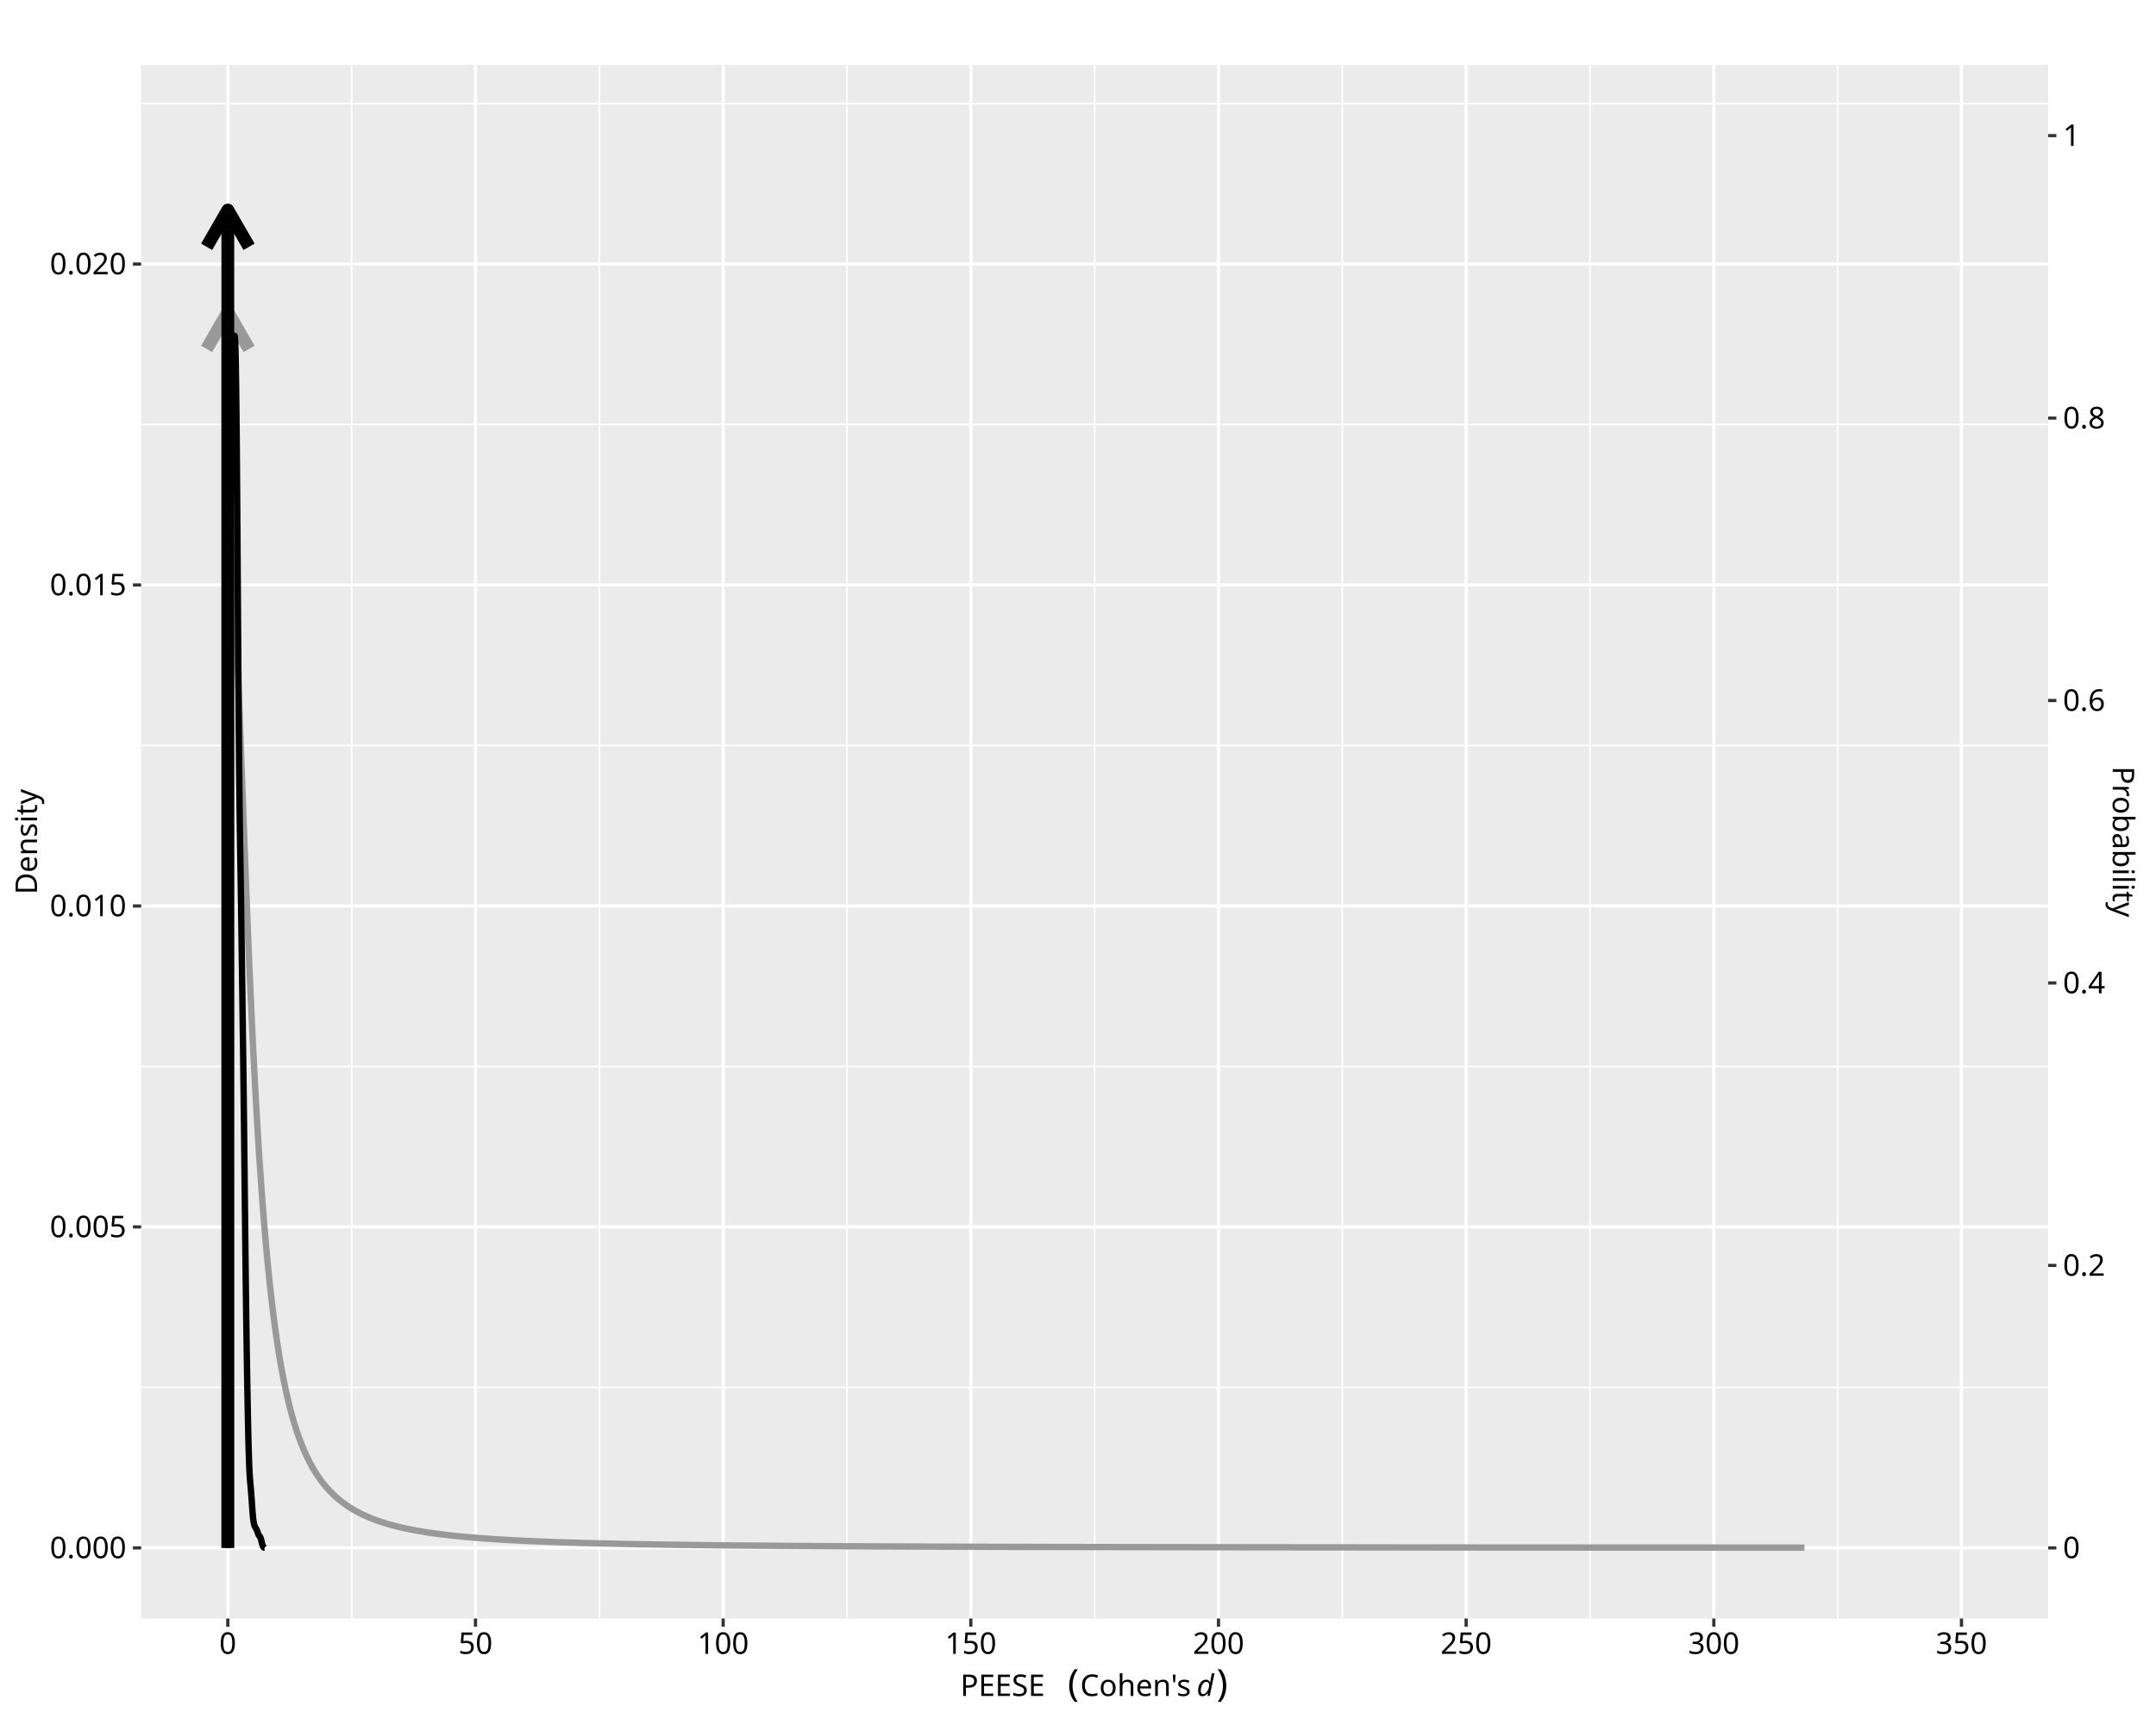
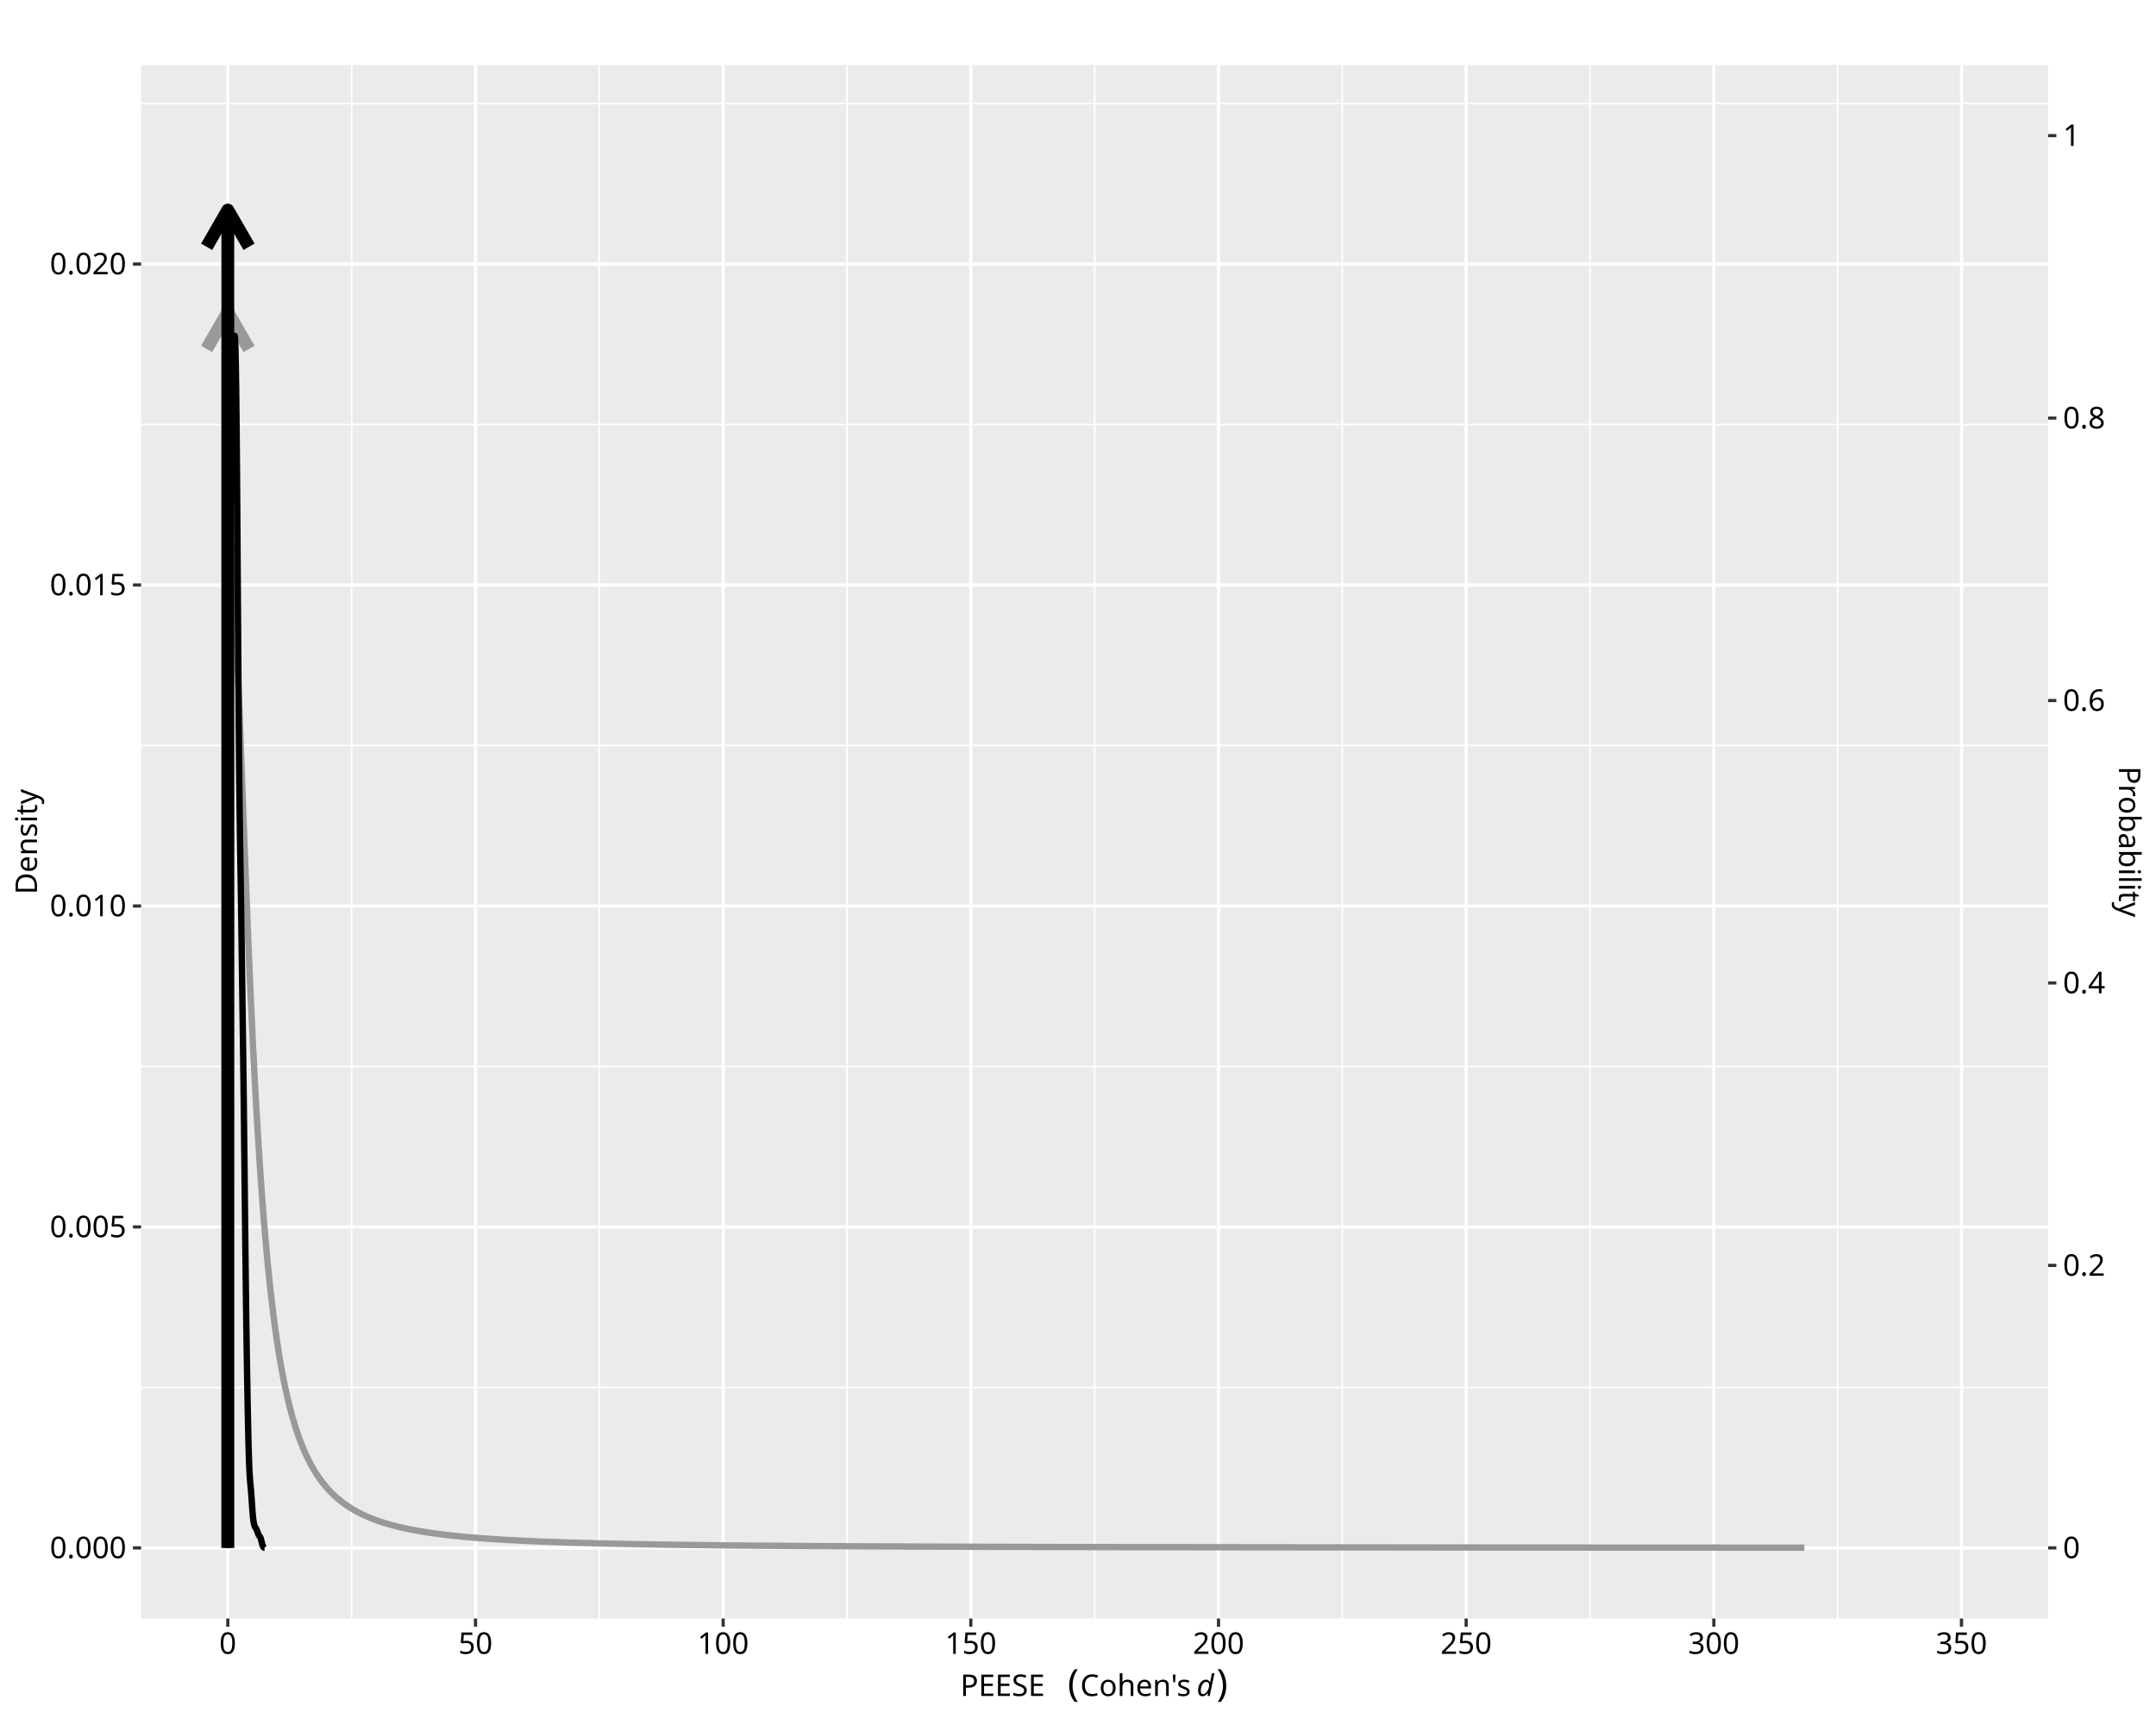
<svg xmlns="http://www.w3.org/2000/svg" class="svglite" data-engine-version="2.0" width="720.00pt" height="576.00pt" viewBox="0 0 720.00 576.00">
  <defs>
    <style type="text/css">
    .svglite line, .svglite polyline, .svglite polygon, .svglite path, .svglite rect, .svglite circle {
      fill: none;
      stroke: #000000;
      stroke-linecap: round;
      stroke-linejoin: round;
      stroke-miterlimit: 10.00;
    }
  </style>
  </defs>
  <rect width="100%" height="100%" style="stroke: none; fill: #FFFFFF;" />
  <defs>
    <clipPath id="cpMC4wMHw3MjAuMDB8MC4wMHw1NzYuMDA=">
      <rect x="0.00" y="0.00" width="720.00" height="576.00" />
    </clipPath>
  </defs>
  <g clip-path="url(#cpMC4wMHw3MjAuMDB8MC4wMHw1NzYuMDA=)">
-     <rect x="0" y="0.00" width="720.00" height="576.00" style="stroke-width: 1.07; stroke: #FFFFFF; fill: #FFFFFF;" />
+     <rect x="0.00" y="0.00" width="720.00" height="576.00" style="stroke-width: 1.07; stroke: #FFFFFF; fill: #FFFFFF;" />
  </g>
  <defs>
    <clipPath id="cpNDcuMTN8NjgzLjk5fDIxLjcxfDU0MC40NA==">
      <rect x="47.13" y="21.71" width="636.85" height="518.73" />
    </clipPath>
  </defs>
  <g clip-path="url(#cpNDcuMTN8NjgzLjk5fDIxLjcxfDU0MC40NA==)">
    <rect x="47.13" y="21.71" width="636.85" height="518.73" style="stroke-width: 1.07; stroke: none; fill: #EBEBEB;" />
    <polyline points="47.13,463.27 683.99,463.27 " style="stroke-width: 0.53; stroke: #FFFFFF; stroke-linecap: butt;" />
    <polyline points="47.13,356.10 683.99,356.10 " style="stroke-width: 0.53; stroke: #FFFFFF; stroke-linecap: butt;" />
    <polyline points="47.13,248.92 683.99,248.92 " style="stroke-width: 0.53; stroke: #FFFFFF; stroke-linecap: butt;" />
    <polyline points="47.13,141.75 683.99,141.75 " style="stroke-width: 0.53; stroke: #FFFFFF; stroke-linecap: butt;" />
    <polyline points="47.13,34.57 683.99,34.57 " style="stroke-width: 0.53; stroke: #FFFFFF; stroke-linecap: butt;" />
    <polyline points="117.44,540.44 117.44,21.71 " style="stroke-width: 0.53; stroke: #FFFFFF; stroke-linecap: butt;" />
    <polyline points="200.15,540.44 200.15,21.71 " style="stroke-width: 0.53; stroke: #FFFFFF; stroke-linecap: butt;" />
    <polyline points="282.85,540.44 282.85,21.71 " style="stroke-width: 0.53; stroke: #FFFFFF; stroke-linecap: butt;" />
    <polyline points="365.56,540.44 365.56,21.71 " style="stroke-width: 0.53; stroke: #FFFFFF; stroke-linecap: butt;" />
    <polyline points="448.27,540.44 448.27,21.71 " style="stroke-width: 0.53; stroke: #FFFFFF; stroke-linecap: butt;" />
    <polyline points="530.98,540.44 530.98,21.71 " style="stroke-width: 0.53; stroke: #FFFFFF; stroke-linecap: butt;" />
    <polyline points="613.69,540.44 613.69,21.71 " style="stroke-width: 0.53; stroke: #FFFFFF; stroke-linecap: butt;" />
    <polyline points="47.13,516.86 683.99,516.86 " style="stroke-width: 1.07; stroke: #FFFFFF; stroke-linecap: butt;" />
    <polyline points="47.13,409.68 683.99,409.68 " style="stroke-width: 1.07; stroke: #FFFFFF; stroke-linecap: butt;" />
    <polyline points="47.13,302.51 683.99,302.51 " style="stroke-width: 1.07; stroke: #FFFFFF; stroke-linecap: butt;" />
    <polyline points="47.13,195.33 683.99,195.33 " style="stroke-width: 1.07; stroke: #FFFFFF; stroke-linecap: butt;" />
    <polyline points="47.13,88.16 683.99,88.16 " style="stroke-width: 1.07; stroke: #FFFFFF; stroke-linecap: butt;" />
    <polyline points="76.08,540.44 76.08,21.71 " style="stroke-width: 1.07; stroke: #FFFFFF; stroke-linecap: butt;" />
    <polyline points="158.79,540.44 158.79,21.71 " style="stroke-width: 1.07; stroke: #FFFFFF; stroke-linecap: butt;" />
    <polyline points="241.50,540.44 241.50,21.71 " style="stroke-width: 1.07; stroke: #FFFFFF; stroke-linecap: butt;" />
    <polyline points="324.21,540.44 324.21,21.71 " style="stroke-width: 1.07; stroke: #FFFFFF; stroke-linecap: butt;" />
    <polyline points="406.92,540.44 406.92,21.71 " style="stroke-width: 1.07; stroke: #FFFFFF; stroke-linecap: butt;" />
    <polyline points="489.62,540.44 489.62,21.71 " style="stroke-width: 1.07; stroke: #FFFFFF; stroke-linecap: butt;" />
    <polyline points="572.33,540.44 572.33,21.71 " style="stroke-width: 1.07; stroke: #FFFFFF; stroke-linecap: butt;" />
    <polyline points="655.04,540.44 655.04,21.71 " style="stroke-width: 1.07; stroke: #FFFFFF; stroke-linecap: butt;" />
    <polyline points="76.08,516.86 76.08,175.71 76.61,177.09 77.14,181.16 77.66,187.74 78.19,196.52 78.72,207.15 79.24,219.22 79.77,232.32 80.30,246.07 80.83,260.14 81.35,274.23 81.88,288.10 82.41,301.58 82.93,314.54 83.46,326.89 83.99,338.58 84.51,349.58 85.04,359.89 85.57,369.53 86.10,378.50 86.62,386.85 87.15,394.61 87.68,401.81 88.20,408.49 88.73,414.68 89.26,420.43 89.79,425.76 90.31,430.71 90.84,435.31 91.37,439.58 91.89,443.56 92.42,447.26 92.95,450.72 93.47,453.94 94.00,456.94 94.53,459.75 95.06,462.38 95.58,464.84 96.11,467.15 96.64,469.32 97.16,471.35 97.69,473.26 98.22,475.06 98.74,476.76 99.27,478.36 99.80,479.87 100.33,481.29 100.85,482.64 101.38,483.91 101.91,485.12 102.43,486.26 102.96,487.35 103.49,488.38 104.01,489.36 104.54,490.29 105.07,491.17 105.60,492.02 106.12,492.82 106.65,493.59 107.18,494.32 107.70,495.01 108.23,495.68 108.76,496.32 109.28,496.93 109.81,497.51 110.34,498.07 110.87,498.60 111.39,499.12 111.92,499.61 112.45,500.08 112.97,500.53 113.50,500.97 114.03,501.39 114.56,501.79 115.08,502.18 115.61,502.55 116.14,502.91 116.66,503.25 117.19,503.59 117.72,503.91 118.24,504.22 118.77,504.52 119.30,504.81 119.83,505.08 120.35,505.35 120.88,505.61 121.41,505.86 121.93,506.11 122.46,506.34 122.99,506.57 123.51,506.79 124.04,507.01 124.57,507.21 125.10,507.41 125.62,507.61 126.15,507.80 126.68,507.98 127.20,508.16 127.73,508.33 128.26,508.50 128.78,508.66 129.31,508.82 129.84,508.97 130.37,509.12 130.89,509.26 131.42,509.40 131.95,509.54 132.47,509.68 133.00,509.80 133.53,509.93 134.06,510.05 134.58,510.17 135.11,510.29 135.64,510.40 136.16,510.51 136.69,510.62 137.22,510.73 137.74,510.83 138.27,510.93 138.80,511.03 139.33,511.12 139.85,511.22 140.38,511.31 140.91,511.39 141.43,511.48 141.96,511.57 142.49,511.65 143.01,511.73 143.54,511.81 144.07,511.88 144.60,511.96 145.12,512.03 145.65,512.10 146.18,512.17 146.70,512.24 147.23,512.31 147.76,512.38 148.28,512.44 148.81,512.50 149.34,512.57 149.87,512.63 150.39,512.68 150.92,512.74 151.45,512.80 151.97,512.85 152.50,512.91 153.03,512.96 153.55,513.01 154.08,513.07 154.61,513.12 155.14,513.17 155.66,513.21 156.19,513.26 156.72,513.31 157.24,513.35 157.77,513.40 158.30,513.44 158.83,513.48 159.35,513.53 159.88,513.57 160.41,513.61 160.93,513.65 161.46,513.69 161.99,513.73 162.51,513.76 163.04,513.80 163.57,513.84 164.10,513.87 164.62,513.91 165.15,513.94 165.68,513.98 166.20,514.01 166.73,514.04 167.26,514.07 167.78,514.11 168.31,514.14 168.84,514.17 169.37,514.20 169.89,514.23 170.42,514.26 170.95,514.29 171.47,514.31 172.00,514.34 172.53,514.37 173.05,514.40 173.58,514.42 174.11,514.45 174.64,514.47 175.16,514.50 175.69,514.52 176.22,514.55 176.74,514.57 177.27,514.60 177.80,514.62 178.32,514.64 178.85,514.66 179.38,514.69 179.91,514.71 180.43,514.73 180.96,514.75 181.49,514.77 182.01,514.79 182.54,514.81 183.07,514.83 183.60,514.85 184.12,514.87 184.65,514.89 185.18,514.91 185.70,514.93 186.23,514.95 186.76,514.96 187.28,514.98 187.81,515.00 188.34,515.02 188.87,515.03 189.39,515.05 189.92,515.07 190.45,515.08 190.97,515.10 191.50,515.12 192.03,515.13 192.55,515.15 193.08,515.16 193.61,515.18 194.14,515.19 194.66,515.21 195.19,515.22 195.72,515.24 196.24,515.25 196.77,515.26 197.30,515.28 197.82,515.29 198.35,515.31 198.88,515.32 199.41,515.33 199.93,515.34 200.46,515.36 200.99,515.37 201.51,515.38 202.04,515.39 202.57,515.41 203.09,515.42 203.62,515.43 204.15,515.44 204.68,515.45 205.20,515.47 205.73,515.48 206.26,515.49 206.78,515.50 207.31,515.51 207.84,515.52 208.37,515.53 208.89,515.54 209.42,515.55 209.95,515.56 210.47,515.57 211.00,515.58 211.53,515.59 212.05,515.60 212.58,515.61 213.11,515.62 213.64,515.63 214.16,515.64 214.69,515.65 215.22,515.66 215.74,515.67 216.27,515.68 216.80,515.68 217.32,515.69 217.85,515.70 218.38,515.71 218.91,515.72 219.43,515.73 219.96,515.74 220.49,515.74 221.01,515.75 221.54,515.76 222.07,515.77 222.59,515.78 223.12,515.78 223.65,515.79 224.18,515.80 224.70,515.81 225.23,515.81 225.76,515.82 226.28,515.83 226.81,515.84 227.34,515.84 227.86,515.85 228.39,515.86 228.92,515.86 229.45,515.87 229.97,515.88 230.50,515.88 231.03,515.89 231.55,515.90 232.08,515.90 232.61,515.91 233.14,515.92 233.66,515.92 234.19,515.93 234.72,515.93 235.24,515.94 235.77,515.95 236.30,515.95 236.82,515.96 237.35,515.96 237.88,515.97 238.41,515.98 238.93,515.98 239.46,515.99 239.99,515.99 240.51,516.00 241.04,516.00 241.57,516.01 242.09,516.01 242.62,516.02 243.15,516.03 243.68,516.03 244.20,516.04 244.73,516.04 245.26,516.05 245.78,516.05 246.31,516.06 246.84,516.06 247.36,516.07 247.89,516.07 248.42,516.08 248.95,516.08 249.47,516.08 250.00,516.09 250.53,516.09 251.05,516.10 251.58,516.10 252.11,516.11 252.63,516.11 253.16,516.12 253.69,516.12 254.22,516.13 254.74,516.13 255.27,516.13 255.80,516.14 256.32,516.14 256.85,516.15 257.38,516.15 257.91,516.15 258.43,516.16 258.96,516.16 259.49,516.17 260.01,516.17 260.54,516.17 261.07,516.18 261.59,516.18 262.12,516.19 262.65,516.19 263.18,516.19 263.70,516.20 264.23,516.20 264.76,516.20 265.28,516.21 265.81,516.21 266.34,516.22 266.86,516.22 267.39,516.22 267.92,516.23 268.45,516.23 268.97,516.23 269.50,516.24 270.03,516.24 270.55,516.24 271.08,516.25 271.61,516.25 272.13,516.25 272.66,516.26 273.19,516.26 273.72,516.26 274.24,516.27 274.77,516.27 275.30,516.27 275.82,516.28 276.35,516.28 276.88,516.28 277.40,516.28 277.93,516.29 278.46,516.29 278.99,516.29 279.51,516.30 280.04,516.30 280.57,516.30 281.09,516.30 281.62,516.31 282.15,516.31 282.68,516.31 283.20,516.32 283.73,516.32 284.26,516.32 284.78,516.32 285.31,516.33 285.84,516.33 286.36,516.33 286.89,516.33 287.42,516.34 287.95,516.34 288.47,516.34 289.00,516.35 289.53,516.35 290.05,516.35 290.58,516.35 291.11,516.36 291.63,516.36 292.16,516.36 292.69,516.36 293.22,516.36 293.74,516.37 294.27,516.37 294.80,516.37 295.32,516.37 295.85,516.38 296.38,516.38 296.90,516.38 297.43,516.38 297.96,516.39 298.49,516.39 299.01,516.39 299.54,516.39 300.07,516.39 300.59,516.40 301.12,516.40 301.65,516.40 302.17,516.40 302.70,516.41 303.23,516.41 303.76,516.41 304.28,516.41 304.81,516.41 305.34,516.42 305.86,516.42 306.39,516.42 306.92,516.42 307.45,516.42 307.97,516.43 308.50,516.43 309.03,516.43 309.55,516.43 310.08,516.43 310.61,516.44 311.13,516.44 311.66,516.44 312.19,516.44 312.72,516.44 313.24,516.44 313.77,516.45 314.30,516.45 314.82,516.45 315.35,516.45 315.88,516.45 316.40,516.46 316.93,516.46 317.46,516.46 317.99,516.46 318.51,516.46 319.04,516.46 319.57,516.47 320.09,516.47 320.62,516.47 321.15,516.47 321.67,516.47 322.20,516.47 322.73,516.48 323.26,516.48 323.78,516.48 324.31,516.48 324.84,516.48 325.36,516.48 325.89,516.49 326.42,516.49 326.94,516.49 327.47,516.49 328.00,516.49 328.53,516.49 329.05,516.49 329.58,516.50 330.11,516.50 330.63,516.50 331.16,516.50 331.69,516.50 332.22,516.50 332.74,516.51 333.27,516.51 333.80,516.51 334.32,516.51 334.85,516.51 335.38,516.51 335.90,516.51 336.43,516.52 336.96,516.52 337.49,516.52 338.01,516.52 338.54,516.52 339.07,516.52 339.59,516.52 340.12,516.52 340.65,516.53 341.17,516.53 341.70,516.53 342.23,516.53 342.76,516.53 343.28,516.53 343.81,516.53 344.34,516.54 344.86,516.54 345.39,516.54 345.92,516.54 346.44,516.54 346.97,516.54 347.50,516.54 348.03,516.54 348.55,516.55 349.08,516.55 349.61,516.55 350.13,516.55 350.66,516.55 351.19,516.55 351.71,516.55 352.24,516.55 352.77,516.55 353.30,516.56 353.82,516.56 354.35,516.56 354.88,516.56 355.40,516.56 355.93,516.56 356.46,516.56 356.99,516.56 357.51,516.56 358.04,516.57 358.57,516.57 359.09,516.57 359.62,516.57 360.15,516.57 360.67,516.57 361.20,516.57 361.73,516.57 362.26,516.57 362.78,516.58 363.31,516.58 363.84,516.58 364.36,516.58 364.89,516.58 365.42,516.58 365.94,516.58 366.47,516.58 367.00,516.58 367.53,516.58 368.05,516.59 368.58,516.59 369.11,516.59 369.63,516.59 370.16,516.59 370.69,516.59 371.21,516.59 371.74,516.59 372.27,516.59 372.80,516.59 373.32,516.60 373.85,516.60 374.38,516.60 374.90,516.60 375.43,516.60 375.96,516.60 376.48,516.60 377.01,516.60 377.54,516.60 378.07,516.60 378.59,516.60 379.12,516.61 379.65,516.61 380.17,516.61 380.70,516.61 381.23,516.61 381.76,516.61 382.28,516.61 382.81,516.61 383.34,516.61 383.86,516.61 384.39,516.61 384.92,516.61 385.44,516.62 385.97,516.62 386.50,516.62 387.03,516.62 387.55,516.62 388.08,516.62 388.61,516.62 389.13,516.62 389.66,516.62 390.19,516.62 390.71,516.62 391.24,516.62 391.77,516.63 392.30,516.63 392.82,516.63 393.35,516.63 393.88,516.63 394.40,516.63 394.93,516.63 395.46,516.63 395.98,516.63 396.51,516.63 397.04,516.63 397.57,516.63 398.09,516.63 398.62,516.64 399.15,516.64 399.67,516.64 400.20,516.64 400.73,516.64 401.25,516.64 401.78,516.64 402.31,516.64 402.84,516.64 403.36,516.64 403.89,516.64 404.42,516.64 404.94,516.64 405.47,516.64 406.00,516.64 406.53,516.65 407.05,516.65 407.58,516.65 408.11,516.65 408.63,516.65 409.16,516.65 409.69,516.65 410.21,516.65 410.74,516.65 411.27,516.65 411.80,516.65 412.32,516.65 412.85,516.65 413.38,516.65 413.90,516.65 414.43,516.66 414.96,516.66 415.48,516.66 416.01,516.66 416.54,516.66 417.07,516.66 417.59,516.66 418.12,516.66 418.65,516.66 419.17,516.66 419.70,516.66 420.23,516.66 420.75,516.66 421.28,516.66 421.81,516.66 422.34,516.66 422.86,516.67 423.39,516.67 423.92,516.67 424.44,516.67 424.97,516.67 425.50,516.67 426.03,516.67 426.55,516.67 427.08,516.67 427.61,516.67 428.13,516.67 428.66,516.67 429.19,516.67 429.71,516.67 430.24,516.67 430.77,516.67 431.30,516.67 431.82,516.67 432.35,516.68 432.88,516.68 433.40,516.68 433.93,516.68 434.46,516.68 434.98,516.68 435.51,516.68 436.04,516.68 436.57,516.68 437.09,516.68 437.62,516.68 438.15,516.68 438.67,516.68 439.20,516.68 439.73,516.68 440.25,516.68 440.78,516.68 441.31,516.68 441.84,516.68 442.36,516.69 442.89,516.69 443.42,516.69 443.94,516.69 444.47,516.69 445.00,516.69 445.52,516.69 446.05,516.69 446.58,516.69 447.11,516.69 447.63,516.69 448.16,516.69 448.69,516.69 449.21,516.69 449.74,516.69 450.27,516.69 450.80,516.69 451.32,516.69 451.85,516.69 452.38,516.69 452.90,516.69 453.43,516.70 453.96,516.70 454.48,516.70 455.01,516.70 455.54,516.70 456.07,516.70 456.59,516.70 457.12,516.70 457.65,516.70 458.17,516.70 458.70,516.70 459.23,516.70 459.75,516.70 460.28,516.70 460.81,516.70 461.34,516.70 461.86,516.70 462.39,516.70 462.92,516.70 463.44,516.70 463.97,516.70 464.50,516.70 465.02,516.71 465.55,516.71 466.08,516.71 466.61,516.71 467.13,516.71 467.66,516.71 468.19,516.71 468.71,516.71 469.24,516.71 469.77,516.71 470.29,516.71 470.82,516.71 471.35,516.71 471.88,516.71 472.40,516.71 472.93,516.71 473.46,516.71 473.98,516.71 474.51,516.71 475.04,516.71 475.57,516.71 476.09,516.71 476.62,516.71 477.15,516.71 477.67,516.71 478.20,516.71 478.73,516.72 479.25,516.72 479.78,516.72 480.31,516.72 480.84,516.72 481.36,516.72 481.89,516.72 482.42,516.72 482.94,516.72 483.47,516.72 484.00,516.72 484.52,516.72 485.05,516.72 485.58,516.72 486.11,516.72 486.63,516.72 487.16,516.72 487.69,516.72 488.21,516.72 488.74,516.72 489.27,516.72 489.79,516.72 490.32,516.72 490.85,516.72 491.38,516.72 491.90,516.72 492.43,516.72 492.96,516.72 493.48,516.73 494.01,516.73 494.54,516.73 495.06,516.73 495.59,516.73 496.12,516.73 496.65,516.73 497.17,516.73 497.70,516.73 498.23,516.73 498.75,516.73 499.28,516.73 499.81,516.73 500.34,516.73 500.86,516.73 501.39,516.73 501.92,516.73 502.44,516.73 502.97,516.73 503.50,516.73 504.02,516.73 504.55,516.73 505.08,516.73 505.61,516.73 506.13,516.73 506.66,516.73 507.19,516.73 507.71,516.73 508.24,516.73 508.77,516.73 509.29,516.73 509.82,516.74 510.35,516.74 510.88,516.74 511.40,516.74 511.93,516.74 512.46,516.74 512.98,516.74 513.51,516.74 514.04,516.74 514.56,516.74 515.09,516.74 515.62,516.74 516.15,516.74 516.67,516.74 517.20,516.74 517.73,516.74 518.25,516.74 518.78,516.74 519.31,516.74 519.83,516.74 520.36,516.74 520.89,516.74 521.42,516.74 521.94,516.74 522.47,516.74 523.00,516.74 523.52,516.74 524.05,516.74 524.58,516.74 525.11,516.74 525.63,516.74 526.16,516.74 526.69,516.74 527.21,516.74 527.74,516.74 528.27,516.75 528.79,516.75 529.32,516.75 529.85,516.75 530.38,516.75 530.90,516.75 531.43,516.75 531.96,516.75 532.48,516.75 533.01,516.75 533.54,516.75 534.06,516.75 534.59,516.75 535.12,516.75 535.65,516.75 536.17,516.75 536.70,516.75 537.23,516.75 537.75,516.75 538.28,516.75 538.81,516.75 539.33,516.75 539.86,516.75 540.39,516.75 540.92,516.75 541.44,516.75 541.97,516.75 542.50,516.75 543.02,516.75 543.55,516.75 544.08,516.75 544.60,516.75 545.13,516.75 545.66,516.75 546.19,516.75 546.71,516.75 547.24,516.75 547.77,516.75 548.29,516.75 548.82,516.75 549.35,516.76 549.88,516.76 550.40,516.76 550.93,516.76 551.46,516.76 551.98,516.76 552.51,516.76 553.04,516.76 553.56,516.76 554.09,516.76 554.62,516.76 555.15,516.76 555.67,516.76 556.20,516.76 556.73,516.76 557.25,516.76 557.78,516.76 558.31,516.76 558.83,516.76 559.36,516.76 559.89,516.76 560.42,516.76 560.94,516.76 561.47,516.76 562.00,516.76 562.52,516.76 563.05,516.76 563.58,516.76 564.10,516.76 564.63,516.76 565.16,516.76 565.69,516.76 566.21,516.76 566.74,516.76 567.27,516.76 567.79,516.76 568.32,516.76 568.85,516.76 569.37,516.76 569.90,516.76 570.43,516.76 570.96,516.76 571.48,516.76 572.01,516.76 572.54,516.76 573.06,516.76 573.59,516.76 574.12,516.77 574.65,516.77 575.17,516.77 575.70,516.77 576.23,516.77 576.75,516.77 577.28,516.77 577.81,516.77 578.33,516.77 578.86,516.77 579.39,516.77 579.92,516.77 580.44,516.77 580.97,516.77 581.50,516.77 582.02,516.77 582.55,516.77 583.08,516.77 583.60,516.77 584.13,516.77 584.66,516.77 585.19,516.77 585.71,516.77 586.24,516.77 586.77,516.77 587.29,516.77 587.82,516.77 588.35,516.77 588.87,516.77 589.40,516.77 589.93,516.77 590.46,516.77 590.98,516.77 591.51,516.77 592.04,516.77 592.56,516.77 593.09,516.77 593.62,516.77 594.14,516.77 594.67,516.77 595.20,516.77 595.73,516.77 596.25,516.77 596.78,516.77 597.31,516.77 597.83,516.77 598.36,516.77 598.89,516.77 599.42,516.77 599.94,516.77 600.47,516.77 601.00,516.77 601.52,516.77 602.05,516.77 602.58,516.78 " style="stroke-width: 2.13; stroke: #999999; stroke-linecap: butt;" />
    <line x1="76.08" y1="516.86" x2="76.08" y2="104.23" style="stroke-width: 4.27; stroke: #999999; stroke-linecap: butt;" />
    <polyline points="83.17,116.51 76.08,104.23 69.00,116.51 " style="stroke-width: 4.27; stroke: #999999; stroke-linecap: butt;" />
    <polyline points="76.08,516.86 76.08,345.77 76.09,342.19 76.11,338.60 76.12,335.03 76.13,331.45 76.14,327.88 76.16,324.32 76.17,320.78 76.18,317.25 76.19,313.73 76.21,310.23 76.22,306.75 76.23,303.30 76.24,299.87 76.25,296.46 76.27,293.09 76.28,289.75 76.29,286.44 76.30,283.16 76.32,279.91 76.33,276.70 76.34,273.54 76.35,270.41 76.37,267.32 76.38,264.27 76.39,261.27 76.40,258.31 76.41,255.40 76.43,252.53 76.44,249.71 76.45,246.94 76.46,244.21 76.48,241.53 76.49,238.90 76.50,236.33 76.51,233.80 76.52,231.32 76.54,228.88 76.55,226.50 76.56,224.17 76.57,221.89 76.59,219.65 76.60,217.46 76.61,215.33 76.62,213.24 76.64,211.19 76.65,209.19 76.66,207.23 76.67,205.33 76.68,203.46 76.70,201.64 76.71,199.86 76.72,198.12 76.73,196.42 76.75,194.76 76.76,193.14 76.77,191.55 76.78,190.00 76.79,188.49 76.81,187.01 76.82,185.56 76.83,184.14 76.84,182.76 76.86,181.40 76.87,180.07 76.88,178.77 76.89,177.49 76.91,176.24 76.92,175.01 76.93,173.81 76.94,172.62 76.95,171.46 76.97,170.32 76.98,169.19 76.99,168.08 77.00,166.99 77.02,165.92 77.03,164.86 77.04,163.82 77.05,162.79 77.06,161.78 77.08,160.77 77.09,159.78 77.10,158.80 77.11,157.83 77.13,156.88 77.14,155.93 77.15,154.99 77.16,154.06 77.18,153.15 77.19,152.24 77.20,151.34 77.21,150.45 77.22,149.57 77.24,148.69 77.25,147.83 77.26,146.97 77.27,146.12 77.29,145.29 77.30,144.46 77.31,143.64 77.32,142.82 77.34,142.02 77.35,141.23 77.36,140.44 77.37,139.67 77.38,138.91 77.40,138.15 77.41,137.41 77.42,136.68 77.43,135.95 77.45,135.24 77.46,134.54 77.47,133.85 77.48,133.18 77.49,132.51 77.51,131.85 77.52,131.21 77.53,130.59 77.54,129.97 77.56,129.37 77.57,128.77 77.58,128.20 77.59,127.63 77.61,127.08 77.62,126.54 77.63,126.01 77.64,125.50 77.65,125.00 77.67,124.51 77.68,124.03 77.69,123.57 77.70,123.12 77.72,122.68 77.73,122.25 77.74,121.84 77.75,121.44 77.76,121.05 77.78,120.67 77.79,120.30 77.80,119.95 77.81,119.60 77.83,119.26 77.84,118.94 77.85,118.62 77.86,118.31 77.88,118.02 77.89,117.73 77.90,117.45 77.91,117.18 77.92,116.91 77.94,116.66 77.95,116.41 77.96,116.17 77.97,115.94 77.99,115.71 78.00,115.49 78.01,115.28 78.02,115.07 78.04,114.87 78.05,114.68 78.06,114.49 78.07,114.31 78.08,114.14 78.10,113.97 78.11,113.80 78.12,113.65 78.13,113.50 78.15,113.35 78.16,113.22 78.17,113.09 78.18,112.96 78.19,112.85 78.21,112.74 78.22,112.64 78.23,112.55 78.24,112.46 78.26,112.38 78.27,112.32 78.28,112.26 78.29,112.21 78.31,112.18 78.32,112.15 78.33,112.14 78.34,112.14 78.35,112.15 78.37,112.17 78.38,112.21 78.39,112.26 78.40,112.32 78.42,112.40 78.43,112.50 78.44,112.61 78.45,112.74 78.46,112.88 78.48,113.05 78.49,113.23 78.50,113.43 78.51,113.65 78.53,113.89 78.54,114.15 78.55,114.44 78.56,114.74 78.58,115.06 78.59,115.41 78.60,115.79 78.61,116.18 78.62,116.60 78.64,117.04 78.65,117.51 78.66,118.01 78.67,118.52 78.69,119.07 78.70,119.63 78.71,120.24 78.72,120.86 78.74,121.51 78.75,122.19 78.76,122.89 78.77,123.63 78.78,124.39 78.80,125.18 78.81,126.00 78.82,126.85 78.83,127.73 78.85,128.63 78.86,129.56 78.87,130.52 78.88,131.51 78.89,132.53 78.91,133.58 78.92,134.65 78.93,135.75 78.94,136.89 78.96,138.05 78.97,139.24 78.98,140.45 78.99,141.70 79.01,142.97 79.02,144.27 79.03,145.59 79.04,146.94 79.05,148.32 79.07,149.72 79.08,151.15 79.09,152.60 79.10,154.07 79.12,155.57 79.13,157.10 79.14,158.64 79.15,160.20 79.16,161.80 79.18,163.40 79.19,165.03 79.20,166.68 79.21,168.34 79.23,170.03 79.24,171.72 79.25,173.44 79.26,175.17 79.28,176.91 79.29,178.67 79.30,180.43 79.31,182.21 79.32,184.00 79.34,185.79 79.35,187.60 79.36,189.41 79.37,191.22 79.39,193.05 79.40,194.87 79.41,196.69 79.42,198.52 79.43,200.35 79.45,202.17 79.46,203.99 79.47,205.81 79.48,207.63 79.50,209.43 79.51,211.23 79.52,213.03 79.53,214.81 79.55,216.58 79.56,218.34 79.57,220.09 79.58,221.83 79.59,223.55 79.61,225.26 79.62,226.94 79.63,228.61 79.64,230.27 79.66,231.91 79.67,233.52 79.68,235.11 79.69,236.69 79.71,238.24 79.72,239.78 79.73,241.28 79.74,242.77 79.75,244.23 79.77,245.67 79.78,247.09 79.79,248.48 79.80,249.84 79.82,251.18 79.83,252.51 79.84,253.80 79.85,255.06 79.86,256.31 79.88,257.53 79.89,258.73 79.90,259.90 79.91,261.05 79.93,262.18 79.94,263.28 79.95,264.37 79.96,265.42 79.98,266.46 79.99,267.48 80.00,268.49 80.01,269.47 80.02,270.43 80.04,271.37 80.05,272.30 80.06,273.21 80.07,274.11 80.09,274.99 80.10,275.86 80.11,276.72 80.12,277.56 80.13,278.39 80.15,279.21 80.16,280.03 80.17,280.83 80.18,281.63 80.20,282.42 80.21,283.20 80.22,283.98 80.23,284.75 80.25,285.52 80.26,286.29 80.27,287.05 80.28,287.82 80.29,288.58 80.31,289.34 80.32,290.10 80.33,290.86 80.34,291.63 80.36,292.39 80.37,293.16 80.38,293.93 80.39,294.71 80.41,295.48 80.42,296.27 80.43,297.05 80.44,297.84 80.45,298.64 80.47,299.43 80.48,300.24 80.49,301.05 80.50,301.86 80.52,302.68 80.53,303.51 80.54,304.34 80.55,305.17 80.56,306.01 80.58,306.86 80.59,307.70 80.60,308.56 80.61,309.42 80.63,310.28 80.64,311.15 80.65,312.02 80.66,312.89 80.68,313.77 80.69,314.65 80.70,315.53 80.71,316.41 80.72,317.30 80.74,318.19 80.75,319.08 80.76,319.98 80.77,320.87 80.79,321.77 80.80,322.66 80.81,323.56 80.82,324.46 80.83,325.36 80.85,326.26 80.86,327.16 80.87,328.06 80.88,328.95 80.90,329.85 80.91,330.75 80.92,331.65 80.93,332.55 80.95,333.44 80.96,334.34 80.97,335.24 80.98,336.14 80.99,337.03 81.01,337.93 81.02,338.83 81.03,339.73 81.04,340.62 81.06,341.52 81.07,342.42 81.08,343.32 81.09,344.23 81.10,345.13 81.12,346.04 81.13,346.95 81.14,347.86 81.15,348.77 81.17,349.69 81.18,350.61 81.19,351.53 81.20,352.46 81.22,353.39 81.23,354.32 81.24,355.26 81.25,356.21 81.26,357.16 81.28,358.11 81.29,359.07 81.30,360.04 81.31,361.01 81.33,361.99 81.34,362.97 81.35,363.96 81.36,364.96 81.38,365.97 81.39,366.98 81.40,368.00 81.41,369.02 81.42,370.05 81.44,371.09 81.45,372.13 81.46,373.19 81.47,374.24 81.49,375.31 81.50,376.38 81.51,377.46 81.52,378.54 81.53,379.63 81.55,380.72 81.56,381.82 81.57,382.93 81.58,384.04 81.60,385.15 81.61,386.27 81.62,387.39 81.63,388.52 81.65,389.65 81.66,390.78 81.67,391.91 81.68,393.05 81.69,394.19 81.71,395.33 81.72,396.47 81.73,397.61 81.74,398.75 81.76,399.88 81.77,401.02 81.78,402.16 81.79,403.29 81.80,404.43 81.82,405.56 81.83,406.68 81.84,407.81 81.85,408.93 81.87,410.04 81.88,411.15 81.89,412.26 81.90,413.36 81.92,414.45 81.93,415.54 81.94,416.62 81.95,417.70 81.96,418.77 81.98,419.83 81.99,420.89 82.00,421.93 82.01,422.97 82.03,424.00 82.04,425.03 82.05,426.04 82.06,427.05 82.08,428.05 82.09,429.04 82.10,430.02 82.11,430.99 82.12,431.95 82.14,432.91 82.15,433.85 82.16,434.79 82.17,435.72 82.19,436.64 82.20,437.55 82.21,438.46 82.22,439.35 82.23,440.24 82.25,441.11 82.26,441.98 82.27,442.85 82.28,443.70 82.30,444.54 82.31,445.38 82.32,446.21 82.33,447.04 82.35,447.85 82.36,448.66 82.37,449.46 82.38,450.25 82.39,451.04 82.41,451.82 82.42,452.60 82.43,453.37 82.44,454.13 82.46,454.88 82.47,455.63 82.48,456.38 82.49,457.12 82.50,457.85 82.52,458.58 82.53,459.30 82.54,460.01 82.55,460.72 82.57,461.43 82.58,462.13 82.59,462.82 82.60,463.51 82.62,464.19 82.63,464.87 82.64,465.54 82.65,466.21 82.66,466.87 82.68,467.53 82.69,468.18 82.70,468.82 82.71,469.46 82.73,470.09 82.74,470.72 82.75,471.34 82.76,471.95 82.78,472.56 82.79,473.17 82.80,473.76 82.81,474.35 82.82,474.93 82.84,475.50 82.85,476.07 82.86,476.63 82.87,477.18 82.89,477.73 82.90,478.27 82.91,478.80 82.92,479.32 82.93,479.83 82.95,480.34 82.96,480.83 82.97,481.32 82.98,481.80 83.00,482.27 83.01,482.73 83.02,483.18 83.03,483.63 83.05,484.06 83.06,484.49 83.07,484.91 83.08,485.31 83.09,485.71 83.11,486.10 83.12,486.48 83.13,486.85 83.14,487.20 83.16,487.55 83.17,487.90 83.18,488.23 83.19,488.55 83.20,488.87 83.22,489.17 83.23,489.47 83.24,489.76 83.25,490.04 83.27,490.31 83.28,490.57 83.29,490.83 83.30,491.07 83.32,491.31 83.33,491.54 83.34,491.77 83.35,491.99 83.36,492.20 83.38,492.40 83.39,492.60 83.40,492.79 83.41,492.98 83.43,493.16 83.44,493.34 83.45,493.51 83.46,493.67 83.47,493.84 83.49,493.99 83.50,494.15 83.51,494.30 83.52,494.45 83.54,494.60 83.55,494.74 83.56,494.88 83.57,495.02 83.59,495.16 83.60,495.29 83.61,495.43 83.62,495.56 83.63,495.69 83.65,495.83 83.66,495.96 83.67,496.09 83.68,496.22 83.70,496.36 83.71,496.49 83.72,496.63 83.73,496.76 83.75,496.90 83.76,497.04 83.77,497.18 83.78,497.32 83.79,497.46 83.81,497.60 83.82,497.75 83.83,497.90 83.84,498.05 83.86,498.20 83.87,498.35 83.88,498.50 83.89,498.66 83.90,498.82 83.92,498.98 83.93,499.14 83.94,499.31 83.95,499.47 83.97,499.64 83.98,499.81 83.99,499.98 84.00,500.15 84.02,500.33 84.03,500.50 84.04,500.68 84.05,500.85 84.06,501.03 84.08,501.21 84.09,501.38 84.10,501.56 84.11,501.74 84.13,501.92 84.14,502.10 84.15,502.27 84.16,502.45 84.17,502.63 84.19,502.80 84.20,502.98 84.21,503.15 84.22,503.33 84.24,503.50 84.25,503.67 84.26,503.84 84.27,504.00 84.29,504.17 84.30,504.33 84.31,504.49 84.32,504.65 84.33,504.81 84.35,504.96 84.36,505.12 84.37,505.26 84.38,505.41 84.40,505.56 84.41,505.70 84.42,505.84 84.43,505.97 84.45,506.10 84.46,506.23 84.47,506.36 84.48,506.49 84.49,506.61 84.51,506.73 84.52,506.84 84.53,506.95 84.54,507.06 84.56,507.17 84.57,507.27 84.58,507.37 84.59,507.47 84.60,507.57 84.62,507.66 84.63,507.75 84.64,507.84 84.65,507.92 84.67,508.00 84.68,508.08 84.69,508.16 84.70,508.23 84.72,508.30 84.73,508.37 84.74,508.44 84.75,508.51 84.76,508.57 84.78,508.63 84.79,508.69 84.80,508.75 84.81,508.80 84.83,508.86 84.84,508.91 84.85,508.96 84.86,509.01 84.87,509.05 84.89,509.10 84.90,509.14 84.91,509.18 84.92,509.23 84.94,509.27 84.95,509.30 84.96,509.34 84.97,509.38 84.99,509.41 85.00,509.45 85.01,509.48 85.02,509.52 85.03,509.55 85.05,509.58 85.06,509.61 85.07,509.64 85.08,509.67 85.10,509.69 85.11,509.72 85.12,509.75 85.13,509.77 85.14,509.80 85.16,509.82 85.17,509.85 85.18,509.87 85.19,509.90 85.21,509.92 85.22,509.94 85.23,509.96 85.24,509.99 85.26,510.01 85.27,510.03 85.28,510.05 85.29,510.07 85.30,510.09 85.32,510.11 85.33,510.13 85.34,510.15 85.35,510.17 85.37,510.19 85.38,510.21 85.39,510.23 85.40,510.25 85.42,510.27 85.43,510.29 85.44,510.31 85.45,510.33 85.46,510.35 85.48,510.37 85.49,510.39 85.50,510.41 85.51,510.43 85.53,510.45 85.54,510.47 85.55,510.49 85.56,510.51 85.57,510.54 85.59,510.56 85.60,510.58 85.61,510.60 85.62,510.62 85.64,510.65 85.65,510.67 85.66,510.69 85.67,510.72 85.69,510.74 85.70,510.77 85.71,510.79 85.72,510.82 85.73,510.85 85.75,510.87 85.76,510.90 85.77,510.93 85.78,510.96 85.80,510.99 85.81,511.02 85.82,511.05 85.83,511.08 85.84,511.11 85.86,511.14 85.87,511.17 85.88,511.20 85.89,511.24 85.91,511.27 85.92,511.30 85.93,511.33 85.94,511.37 85.96,511.40 85.97,511.44 85.98,511.47 85.99,511.51 86.00,511.54 86.02,511.58 86.03,511.61 86.04,511.65 86.05,511.69 86.07,511.72 86.08,511.76 86.09,511.79 86.10,511.83 86.12,511.86 86.13,511.90 86.14,511.94 86.15,511.97 86.16,512.01 86.18,512.04 86.19,512.07 86.20,512.11 86.21,512.14 86.23,512.17 86.24,512.21 86.25,512.24 86.26,512.27 86.27,512.30 86.29,512.33 86.30,512.36 86.31,512.39 86.32,512.42 86.34,512.44 86.35,512.47 86.36,512.50 86.37,512.52 86.39,512.55 86.40,512.57 86.41,512.60 86.42,512.62 86.43,512.64 86.45,512.66 86.46,512.68 86.47,512.70 86.48,512.72 86.50,512.74 86.51,512.76 86.52,512.77 86.53,512.79 86.54,512.81 86.56,512.82 86.57,512.84 86.58,512.85 86.59,512.87 86.61,512.88 86.62,512.90 86.63,512.91 86.64,512.92 86.66,512.94 86.67,512.95 86.68,512.96 86.69,512.98 86.70,512.99 86.72,513.01 86.73,513.02 86.74,513.03 86.75,513.05 86.77,513.06 86.78,513.08 86.79,513.09 86.80,513.11 86.82,513.13 86.83,513.15 86.84,513.16 86.85,513.18 86.86,513.20 86.88,513.23 86.89,513.25 86.90,513.27 86.91,513.29 86.93,513.32 86.94,513.34 86.95,513.37 86.96,513.40 86.97,513.43 86.99,513.46 87.00,513.49 87.01,513.52 87.02,513.55 87.04,513.59 87.05,513.62 87.06,513.66 87.07,513.70 87.09,513.73 87.10,513.77 87.11,513.81 87.12,513.85 87.13,513.90 87.15,513.94 87.16,513.98 87.17,514.03 87.18,514.07 87.20,514.12 87.21,514.17 87.22,514.21 87.23,514.26 87.24,514.31 87.26,514.36 87.27,514.41 87.28,514.46 87.29,514.51 87.31,514.56 87.32,514.61 87.33,514.66 87.34,514.72 87.36,514.77 87.37,514.82 87.38,514.87 87.39,514.92 87.40,514.97 87.42,515.02 87.43,515.07 87.44,515.12 87.45,515.17 87.47,515.22 87.48,515.27 87.49,515.32 87.50,515.37 87.51,515.42 87.53,515.46 87.54,515.51 87.55,515.56 87.56,515.60 87.58,515.64 87.59,515.69 87.60,515.73 87.61,515.77 87.63,515.81 87.64,515.85 87.65,515.89 87.66,515.93 87.67,515.97 87.69,516.00 87.70,516.04 87.71,516.07 87.72,516.11 87.74,516.14 87.75,516.17 87.76,516.20 87.77,516.23 87.79,516.26 87.80,516.29 87.81,516.31 87.82,516.34 87.83,516.37 87.85,516.39 87.86,516.41 87.87,516.44 87.88,516.46 87.90,516.48 87.91,516.50 87.92,516.52 87.93,516.53 87.94,516.55 87.96,516.57 87.97,516.58 87.98,516.60 87.99,516.62 88.01,516.63 88.02,516.64 88.03,516.65 88.04,516.67 88.06,516.68 88.07,516.69 88.08,516.70 88.09,516.71 88.10,516.72 88.12,516.73 88.13,516.74 88.14,516.74 88.15,516.75 88.17,516.76 88.18,516.77 88.19,516.77 88.20,516.78 88.21,516.78 88.23,516.79 88.24,516.79 88.25,516.80 88.26,516.80 88.28,516.81 88.29,516.81 88.30,516.81 88.31,516.82 88.33,516.82 88.34,516.82 88.35,516.83 " style="stroke-width: 2.13; stroke-linecap: butt;" />
    <line x1="76.08" y1="516.86" x2="76.08" y2="70.14" style="stroke-width: 4.27; stroke-linecap: butt;" />
    <polyline points="83.17,82.41 76.08,70.14 69.00,82.41 " style="stroke-width: 4.27; stroke-linecap: butt;" />
  </g>
  <g clip-path="url(#cpMC4wMHw3MjAuMDB8MC4wMHw1NzYuMDA=)">
    <text x="42.20" y="520.30" text-anchor="end" style="font-size: 10.00px; font-family: sans;" textLength="25.03px" lengthAdjust="spacingAndGlyphs">0.000</text>
    <text x="42.20" y="413.12" text-anchor="end" style="font-size: 10.00px; font-family: sans;" textLength="25.03px" lengthAdjust="spacingAndGlyphs">0.005</text>
    <text x="42.20" y="305.95" text-anchor="end" style="font-size: 10.00px; font-family: sans;" textLength="25.03px" lengthAdjust="spacingAndGlyphs">0.010</text>
    <text x="42.20" y="198.77" text-anchor="end" style="font-size: 10.00px; font-family: sans;" textLength="25.03px" lengthAdjust="spacingAndGlyphs">0.015</text>
    <text x="42.20" y="91.60" text-anchor="end" style="font-size: 10.00px; font-family: sans;" textLength="25.03px" lengthAdjust="spacingAndGlyphs">0.020</text>
    <polyline points="44.39,516.86 47.13,516.86 " style="stroke-width: 1.07; stroke: #333333; stroke-linecap: butt;" />
    <polyline points="44.39,409.68 47.13,409.68 " style="stroke-width: 1.07; stroke: #333333; stroke-linecap: butt;" />
    <polyline points="44.39,302.51 47.13,302.51 " style="stroke-width: 1.07; stroke: #333333; stroke-linecap: butt;" />
    <polyline points="44.39,195.33 47.13,195.33 " style="stroke-width: 1.07; stroke: #333333; stroke-linecap: butt;" />
    <polyline points="44.39,88.16 47.13,88.16 " style="stroke-width: 1.07; stroke: #333333; stroke-linecap: butt;" />
-     <polyline points="683.99,516.86 686.73,516.86 " style="stroke-width: 1.07; stroke: #333333; stroke-linecap: butt;" />
-     <polyline points="683.99,422.54 686.73,422.54 " style="stroke-width: 1.07; stroke: #333333; stroke-linecap: butt;" />
-     <polyline points="683.99,328.23 686.73,328.23 " style="stroke-width: 1.07; stroke: #333333; stroke-linecap: butt;" />
-     <polyline points="683.99,233.92 686.73,233.92 " style="stroke-width: 1.07; stroke: #333333; stroke-linecap: butt;" />
-     <polyline points="683.99,139.60 686.73,139.60 " style="stroke-width: 1.07; stroke: #333333; stroke-linecap: butt;" />
-     <polyline points="683.99,45.29 686.73,45.29 " style="stroke-width: 1.07; stroke: #333333; stroke-linecap: butt;" />
+     <polyline points="686.73,516.86 683.99,516.86 " style="stroke-width: 1.07; stroke: #333333; stroke-linecap: butt;" />
+     <polyline points="686.73,422.54 683.99,422.54 " style="stroke-width: 1.07; stroke: #333333; stroke-linecap: butt;" />
+     <polyline points="686.73,328.23 683.99,328.23 " style="stroke-width: 1.07; stroke: #333333; stroke-linecap: butt;" />
+     <polyline points="686.73,233.92 683.99,233.92 " style="stroke-width: 1.07; stroke: #333333; stroke-linecap: butt;" />
+     <polyline points="686.73,139.60 683.99,139.60 " style="stroke-width: 1.07; stroke: #333333; stroke-linecap: butt;" />
+     <polyline points="686.73,45.29 683.99,45.29 " style="stroke-width: 1.07; stroke: #333333; stroke-linecap: butt;" />
    <text x="688.92" y="520.30" style="font-size: 10.00px; font-family: sans;" textLength="5.56px" lengthAdjust="spacingAndGlyphs">0</text>
    <text x="688.92" y="425.99" style="font-size: 10.00px; font-family: sans;" textLength="13.90px" lengthAdjust="spacingAndGlyphs">0.2</text>
    <text x="688.92" y="331.67" style="font-size: 10.00px; font-family: sans;" textLength="13.90px" lengthAdjust="spacingAndGlyphs">0.4</text>
    <text x="688.92" y="237.36" style="font-size: 10.00px; font-family: sans;" textLength="13.90px" lengthAdjust="spacingAndGlyphs">0.6</text>
    <text x="688.92" y="143.04" style="font-size: 10.00px; font-family: sans;" textLength="13.90px" lengthAdjust="spacingAndGlyphs">0.8</text>
    <text x="688.92" y="48.73" style="font-size: 10.00px; font-family: sans;" textLength="5.56px" lengthAdjust="spacingAndGlyphs">1</text>
    <polyline points="76.08,543.18 76.08,540.44 " style="stroke-width: 1.07; stroke: #333333; stroke-linecap: butt;" />
    <polyline points="158.79,543.18 158.79,540.44 " style="stroke-width: 1.07; stroke: #333333; stroke-linecap: butt;" />
    <polyline points="241.50,543.18 241.50,540.44 " style="stroke-width: 1.07; stroke: #333333; stroke-linecap: butt;" />
    <polyline points="324.21,543.18 324.21,540.44 " style="stroke-width: 1.07; stroke: #333333; stroke-linecap: butt;" />
    <polyline points="406.92,543.18 406.92,540.44 " style="stroke-width: 1.07; stroke: #333333; stroke-linecap: butt;" />
    <polyline points="489.62,543.18 489.62,540.44 " style="stroke-width: 1.07; stroke: #333333; stroke-linecap: butt;" />
    <polyline points="572.33,543.18 572.33,540.44 " style="stroke-width: 1.07; stroke: #333333; stroke-linecap: butt;" />
    <polyline points="655.04,543.18 655.04,540.44 " style="stroke-width: 1.07; stroke: #333333; stroke-linecap: butt;" />
    <text x="76.08" y="552.25" text-anchor="middle" style="font-size: 10.00px; font-family: sans;" textLength="5.56px" lengthAdjust="spacingAndGlyphs">0</text>
    <text x="158.79" y="552.25" text-anchor="middle" style="font-size: 10.00px; font-family: sans;" textLength="11.12px" lengthAdjust="spacingAndGlyphs">50</text>
    <text x="241.50" y="552.25" text-anchor="middle" style="font-size: 10.00px; font-family: sans;" textLength="16.69px" lengthAdjust="spacingAndGlyphs">100</text>
    <text x="324.21" y="552.25" text-anchor="middle" style="font-size: 10.00px; font-family: sans;" textLength="16.69px" lengthAdjust="spacingAndGlyphs">150</text>
    <text x="406.92" y="552.25" text-anchor="middle" style="font-size: 10.00px; font-family: sans;" textLength="16.69px" lengthAdjust="spacingAndGlyphs">200</text>
    <text x="489.62" y="552.25" text-anchor="middle" style="font-size: 10.00px; font-family: sans;" textLength="16.69px" lengthAdjust="spacingAndGlyphs">250</text>
    <text x="572.33" y="552.25" text-anchor="middle" style="font-size: 10.00px; font-family: sans;" textLength="16.69px" lengthAdjust="spacingAndGlyphs">300</text>
    <text x="655.04" y="552.25" text-anchor="middle" style="font-size: 10.00px; font-family: sans;" textLength="16.69px" lengthAdjust="spacingAndGlyphs">350</text>
    <text x="320.70" y="566.31" style="font-size: 10.00px; font-family: sans;" textLength="33.36px" lengthAdjust="spacingAndGlyphs">PEESE</text>
    <text x="354.06" y="566.31" style="font-size: 10.00px; font-family: sans;" textLength="2.50px" lengthAdjust="spacingAndGlyphs"> </text>
    <text x="356.57" y="566.31" style="font-size: 12.50px; font-family: sans;" textLength="4.16px" lengthAdjust="spacingAndGlyphs">(</text>
    <text x="360.73" y="566.31" style="font-size: 10.00px; font-family: sans;" textLength="36.38px" lengthAdjust="spacingAndGlyphs">Cohen's</text>
    <text x="397.11" y="566.31" style="font-size: 10.00px; font-family: sans;" textLength="2.50px" lengthAdjust="spacingAndGlyphs"> </text>
    <text x="399.62" y="566.31" style="font-size: 10.00px; font-style: italic; font-family: sans;" textLength="5.56px" lengthAdjust="spacingAndGlyphs">d</text>
    <text x="406.26" y="566.31" style="font-size: 12.50px; font-family: sans;" textLength="4.16px" lengthAdjust="spacingAndGlyphs">)</text>
    <text transform="translate(12.36,281.07) rotate(-90)" text-anchor="middle" style="font-size: 10.00px; font-family: sans;" textLength="33.35px" lengthAdjust="spacingAndGlyphs">Density</text>
-     <text transform="translate(705.56,281.07) rotate(90)" text-anchor="middle" style="font-size: 10.00px; font-family: sans;" textLength="46.69px" lengthAdjust="spacingAndGlyphs">Probability</text>
+     <text transform="translate(707.64,281.07) rotate(90)" text-anchor="middle" style="font-size: 10.00px; font-family: sans;" textLength="46.69px" lengthAdjust="spacingAndGlyphs">Probability</text>
  </g>
</svg>
